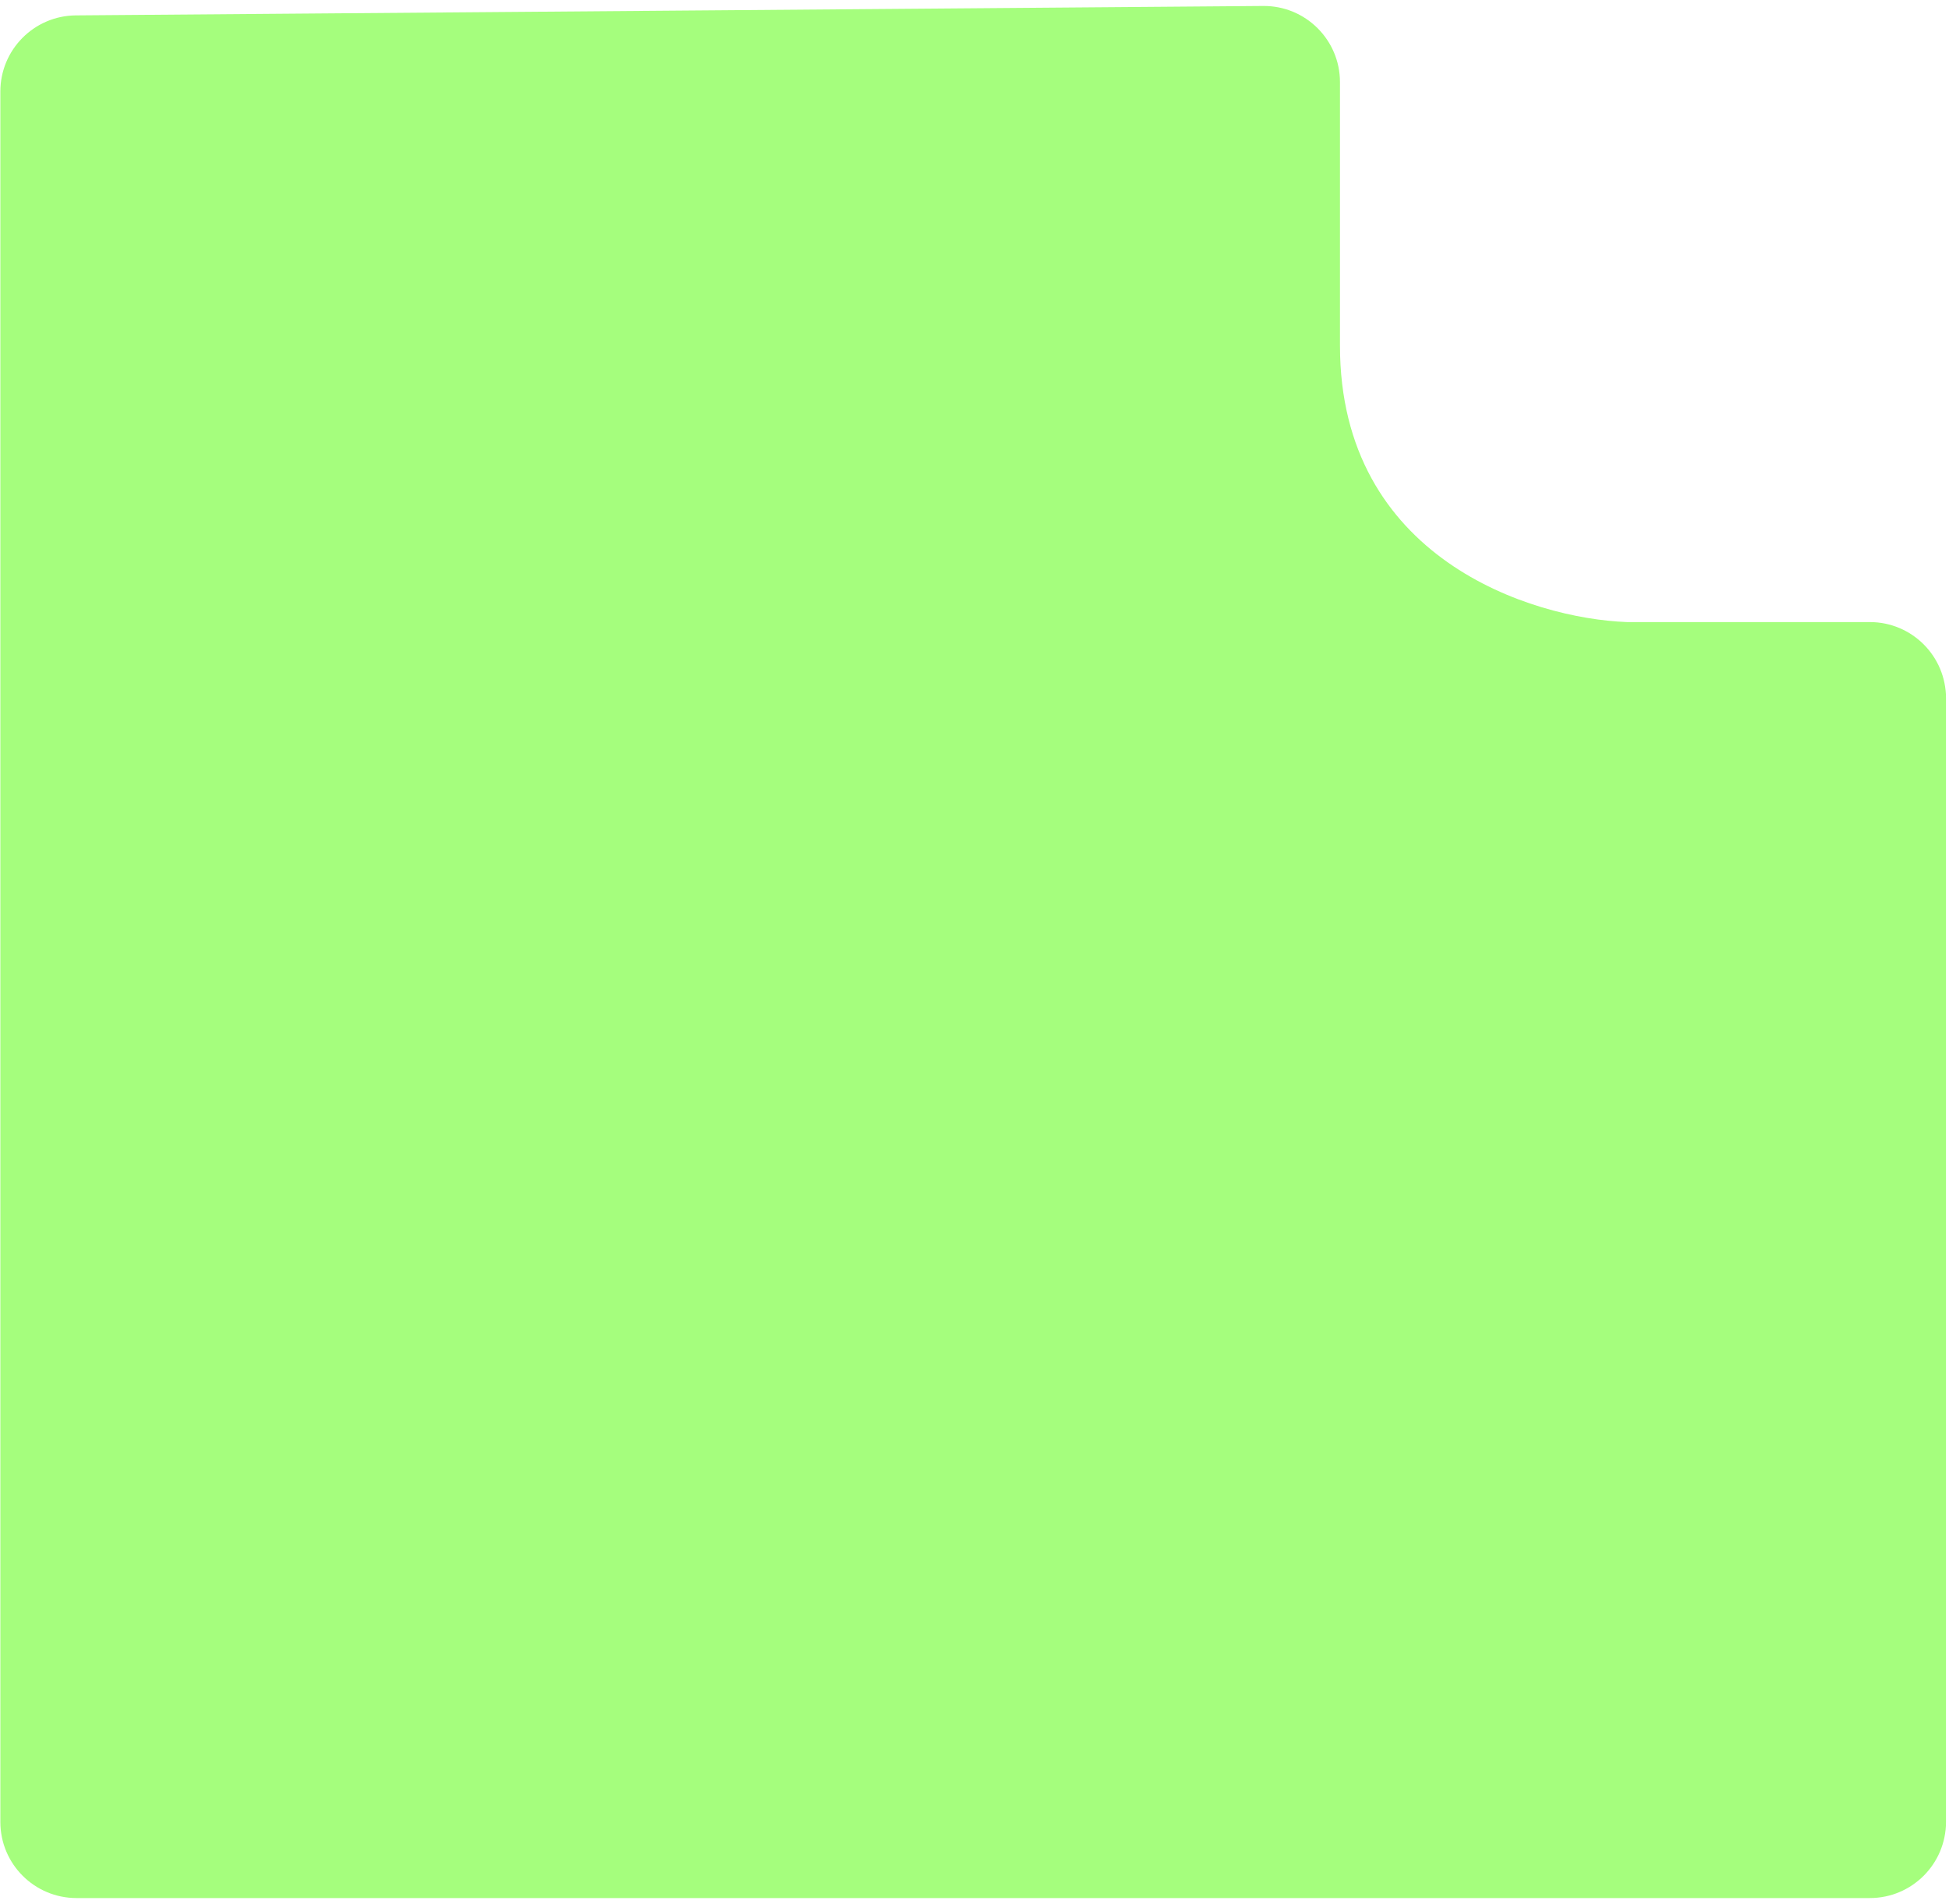
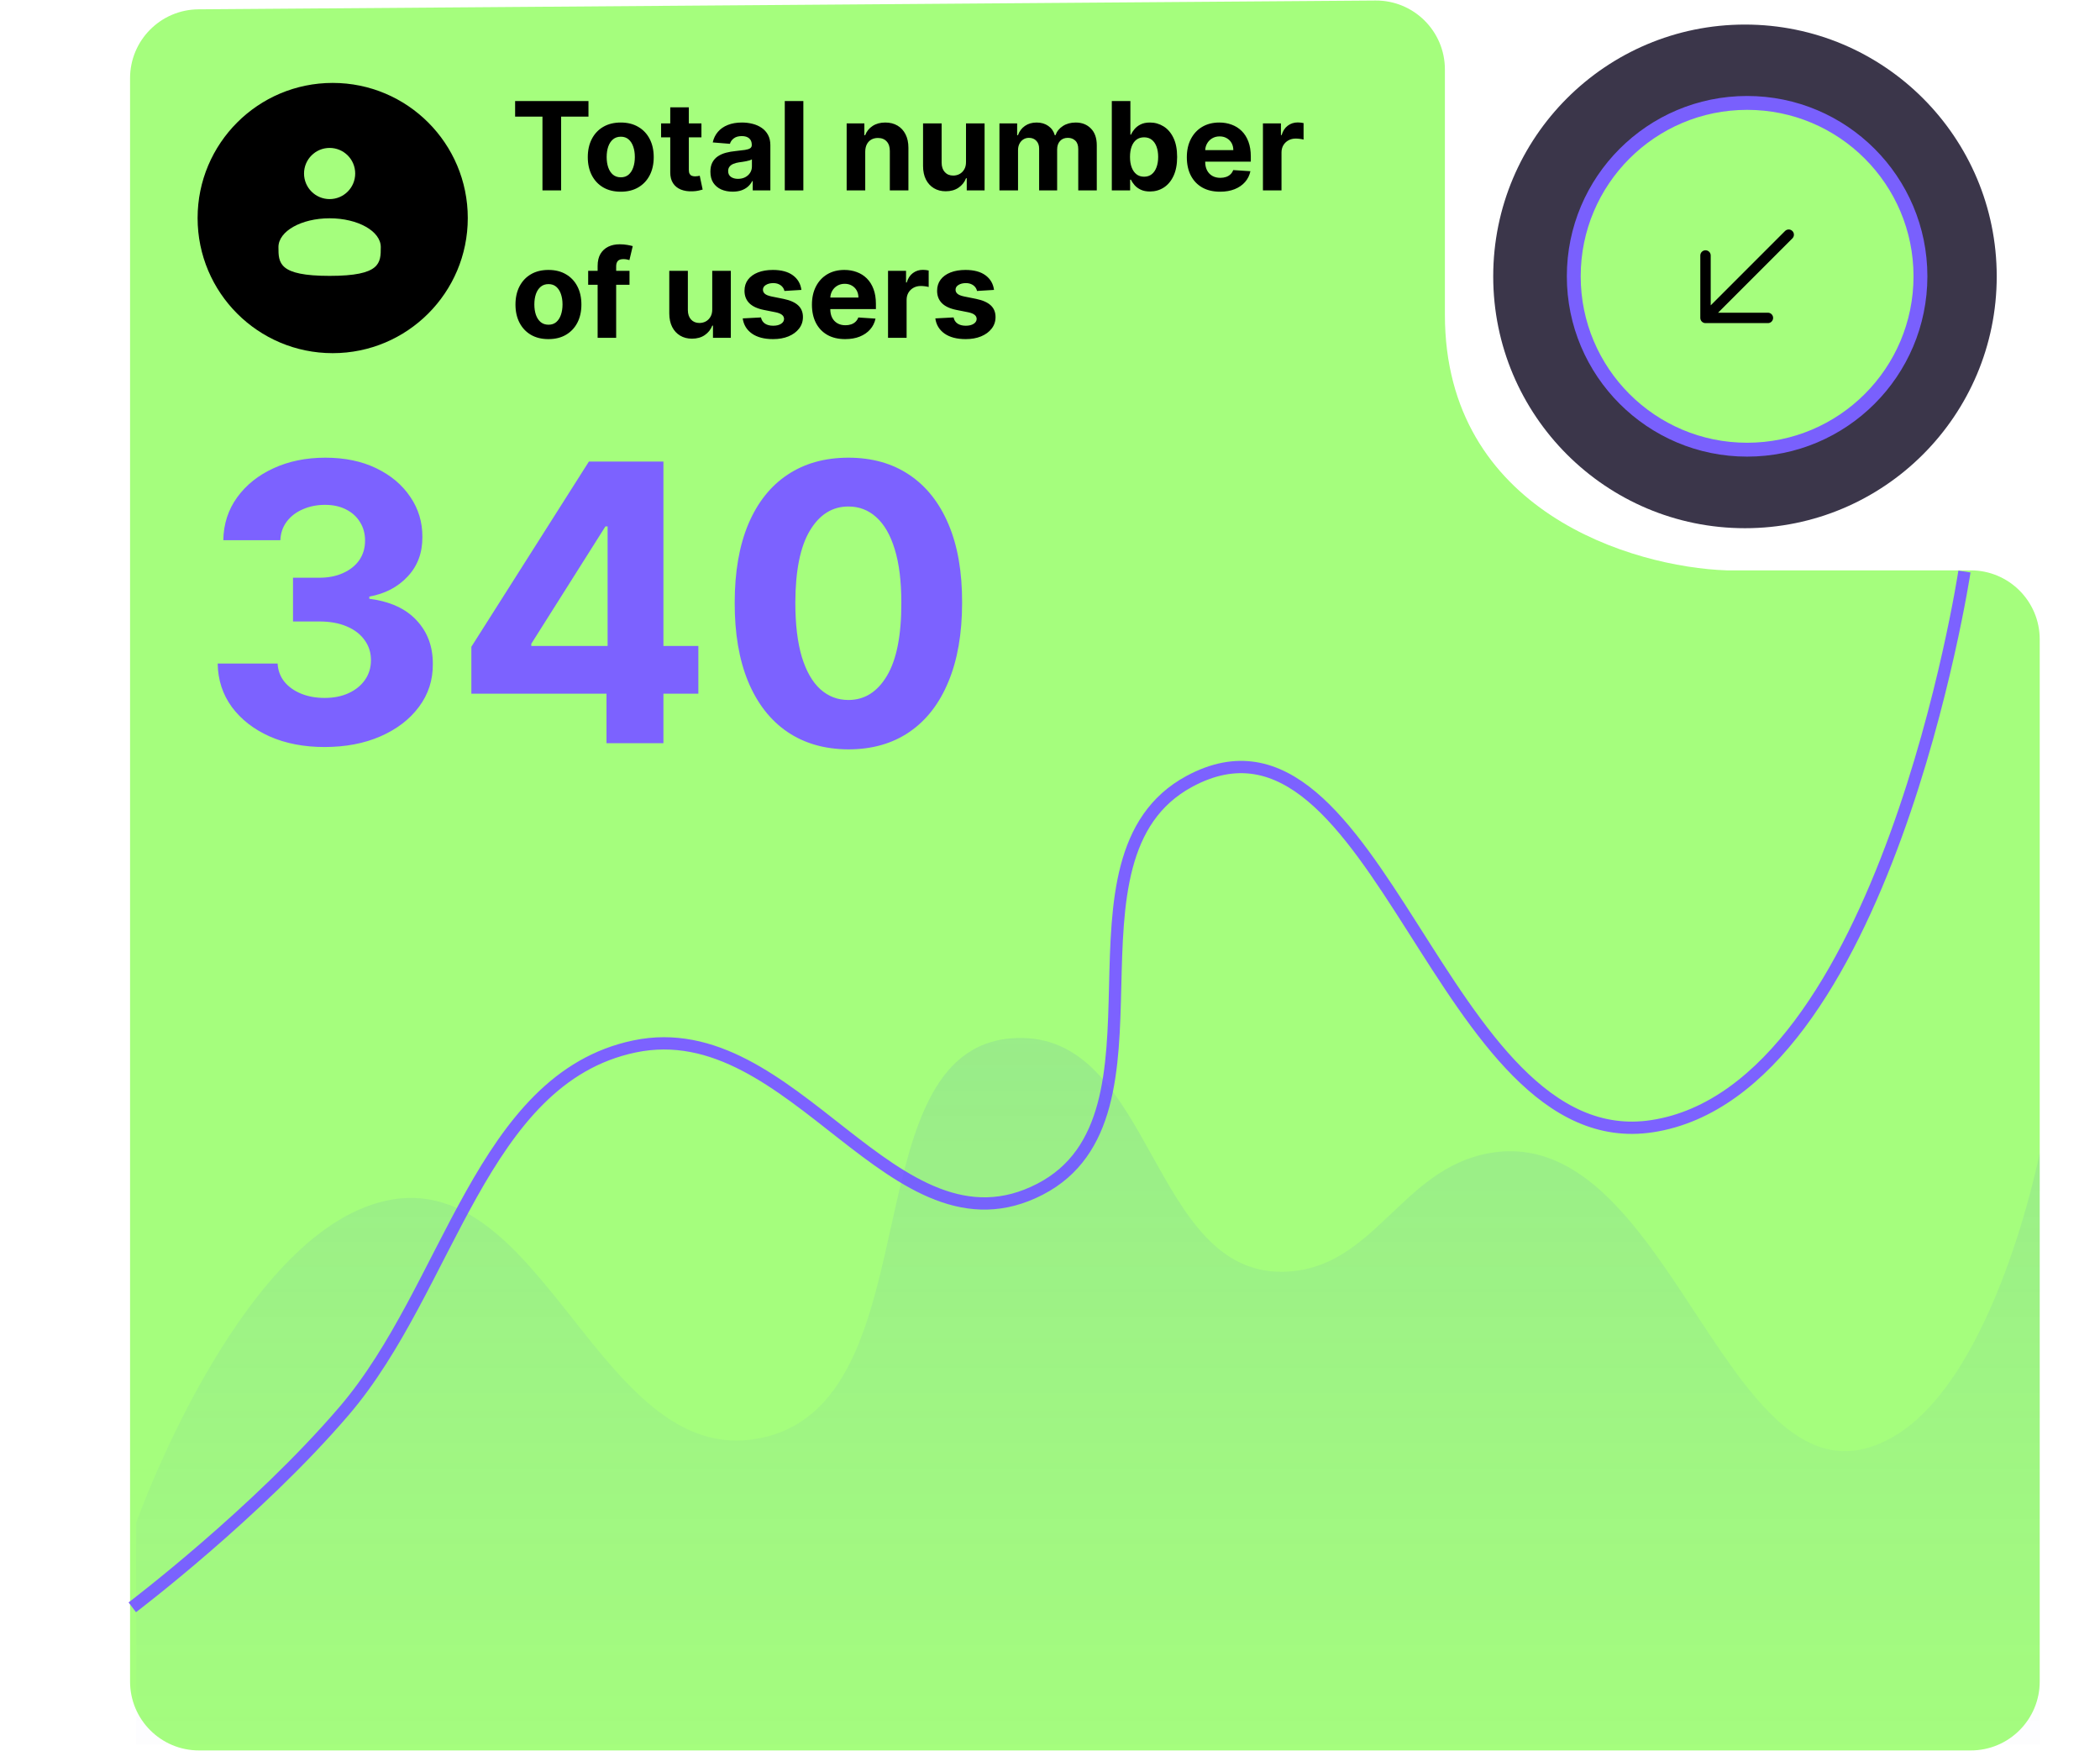
- <svg xmlns="http://www.w3.org/2000/svg" width="256" height="250" viewBox="0 0 256 250" fill="none">
-   <path d="M0.046 239.279V12.021C0.046 6.529 4.475 2.065 9.967 2.021L165.924 0.784C171.478 0.74 176.004 5.229 176.004 10.783V45.391C176.004 73.321 201.14 81.235 213.709 81.7H245.604C251.126 81.7 255.604 86.177 255.604 91.7V239.279C255.604 244.802 251.126 249.279 245.604 249.279H10.046C4.523 249.279 0.046 244.802 0.046 239.279Z" fill="#A5FE7D" />
+ <svg xmlns="http://www.w3.org/2000/svg" width="342" height="285" viewBox="0 0 342 285" fill="none">
+   <circle cx="284.181" cy="45" r="41" fill="#3B364A" />
+   <circle cx="284.529" cy="44.986" r="28.23" fill="#A5FE7D" stroke="#7960FD" stroke-width="2.258" />
+   <path d="M291.304 38.211L277.754 51.761M277.754 51.761V41.598M277.754 51.761H287.917" stroke="black" stroke-width="1.694" stroke-linecap="round" stroke-linejoin="round" />
+   <path d="M21.181 273.776V12.742C21.181 6.575 26.155 1.564 32.321 1.518L224.004 0.085C230.235 0.038 235.312 5.077 235.312 11.308V51.236C235.312 83.258 265.902 92.332 281.197 92.865H320.957C327.156 92.865 332.181 97.89 332.181 104.089V273.776C332.181 279.975 327.156 285 320.957 285H32.405C26.206 285 21.181 279.975 21.181 273.776Z" fill="#A5FE7D" />
+   <path d="M83.891 18.99V16.454H95.837V18.99H91.384V31H88.344V18.99H83.891ZM101.094 31.213C99.991 31.213 99.037 30.979 98.232 30.51C97.432 30.037 96.814 29.378 96.379 28.535C95.943 27.688 95.725 26.706 95.725 25.588C95.725 24.461 95.943 23.476 96.379 22.634C96.814 21.786 97.432 21.128 98.232 20.659C99.037 20.186 99.991 19.949 101.094 19.949C102.198 19.949 103.149 20.186 103.949 20.659C104.754 21.128 105.375 21.786 105.81 22.634C106.246 23.476 106.464 24.461 106.464 25.588C106.464 26.706 106.246 27.688 105.81 28.535C105.375 29.378 104.754 30.037 103.949 30.51C103.149 30.979 102.198 31.213 101.094 31.213ZM101.109 28.869C101.61 28.869 102.03 28.727 102.366 28.443C102.702 28.154 102.955 27.761 103.126 27.264C103.301 26.767 103.388 26.201 103.388 25.567C103.388 24.932 103.301 24.366 103.126 23.869C102.955 23.372 102.702 22.979 102.366 22.69C102.03 22.401 101.61 22.257 101.109 22.257C100.602 22.257 100.176 22.401 99.83 22.69C99.489 22.979 99.231 23.372 99.056 23.869C98.886 24.366 98.8 24.932 98.8 25.567C98.8 26.201 98.886 26.767 99.056 27.264C99.231 27.761 99.489 28.154 99.83 28.443C100.176 28.727 100.602 28.869 101.109 28.869ZM114.234 20.091V22.364H107.664V20.091H114.234ZM109.155 17.477H112.181V27.648C112.181 27.927 112.224 28.145 112.309 28.301C112.394 28.453 112.512 28.559 112.664 28.621C112.82 28.682 113 28.713 113.204 28.713C113.346 28.713 113.488 28.701 113.63 28.678C113.772 28.649 113.881 28.628 113.957 28.614L114.432 30.865C114.281 30.912 114.068 30.967 113.793 31.028C113.519 31.095 113.185 31.135 112.792 31.149C112.063 31.178 111.423 31.081 110.874 30.858C110.33 30.635 109.906 30.29 109.603 29.821C109.3 29.352 109.151 28.76 109.155 28.046V17.477ZM119.315 31.206C118.619 31.206 117.999 31.085 117.454 30.844C116.91 30.598 116.479 30.235 116.162 29.757C115.849 29.274 115.693 28.673 115.693 27.953C115.693 27.347 115.804 26.838 116.027 26.426C116.249 26.014 116.552 25.683 116.936 25.432C117.32 25.181 117.755 24.991 118.243 24.864C118.735 24.736 119.251 24.646 119.791 24.594C120.426 24.527 120.937 24.466 121.325 24.409C121.713 24.348 121.995 24.258 122.17 24.139C122.346 24.021 122.433 23.846 122.433 23.614V23.571C122.433 23.121 122.291 22.773 122.007 22.527C121.728 22.281 121.33 22.158 120.814 22.158C120.269 22.158 119.836 22.278 119.514 22.52C119.192 22.757 118.979 23.055 118.875 23.415L116.077 23.188C116.219 22.525 116.498 21.952 116.915 21.469C117.331 20.981 117.869 20.607 118.527 20.347C119.19 20.081 119.957 19.949 120.828 19.949C121.434 19.949 122.014 20.02 122.568 20.162C123.127 20.304 123.622 20.524 124.052 20.822C124.488 21.121 124.831 21.504 125.082 21.973C125.333 22.437 125.459 22.993 125.459 23.642V31H122.589V29.487H122.504C122.329 29.828 122.095 30.129 121.801 30.389C121.507 30.645 121.155 30.846 120.743 30.993C120.331 31.135 119.855 31.206 119.315 31.206ZM120.182 29.118C120.627 29.118 121.02 29.03 121.361 28.855C121.702 28.675 121.969 28.434 122.163 28.131C122.357 27.828 122.454 27.484 122.454 27.101V25.943C122.36 26.005 122.23 26.062 122.064 26.114C121.903 26.161 121.721 26.206 121.517 26.249C121.313 26.287 121.11 26.322 120.906 26.355C120.703 26.384 120.518 26.41 120.352 26.433C119.997 26.485 119.687 26.568 119.422 26.682C119.157 26.796 118.951 26.949 118.804 27.143C118.657 27.333 118.584 27.57 118.584 27.854C118.584 28.266 118.733 28.581 119.031 28.798C119.334 29.011 119.718 29.118 120.182 29.118ZM130.832 16.454V31H127.806V16.454H130.832ZM140.91 24.693V31H137.884V20.091H140.768V22.016H140.896C141.137 21.381 141.542 20.879 142.11 20.51C142.678 20.136 143.367 19.949 144.177 19.949C144.934 19.949 145.595 20.115 146.158 20.446C146.722 20.777 147.16 21.251 147.472 21.866C147.785 22.477 147.941 23.206 147.941 24.054V31H144.915V24.594C144.92 23.926 144.75 23.405 144.404 23.031C144.058 22.652 143.583 22.463 142.976 22.463C142.569 22.463 142.209 22.551 141.897 22.726C141.589 22.901 141.348 23.157 141.172 23.493C141.002 23.824 140.914 24.224 140.91 24.693ZM157.321 26.355V20.091H160.347V31H157.442V29.018H157.328C157.082 29.658 156.673 30.171 156.1 30.56C155.532 30.948 154.838 31.142 154.019 31.142C153.29 31.142 152.648 30.976 152.094 30.645C151.54 30.313 151.107 29.842 150.794 29.232C150.487 28.621 150.33 27.889 150.326 27.037V20.091H153.351V26.497C153.356 27.141 153.529 27.65 153.87 28.024C154.21 28.398 154.667 28.585 155.24 28.585C155.605 28.585 155.946 28.502 156.263 28.337C156.58 28.166 156.836 27.915 157.03 27.584C157.229 27.252 157.326 26.843 157.321 26.355ZM162.767 31V20.091H165.65V22.016H165.778C166.006 21.376 166.384 20.872 166.915 20.503C167.445 20.134 168.079 19.949 168.818 19.949C169.566 19.949 170.203 20.136 170.729 20.51C171.254 20.879 171.605 21.381 171.78 22.016H171.893C172.116 21.391 172.518 20.891 173.101 20.517C173.688 20.138 174.382 19.949 175.182 19.949C176.2 19.949 177.026 20.273 177.66 20.922C178.3 21.566 178.619 22.48 178.619 23.663V31H175.601V24.26C175.601 23.654 175.44 23.199 175.118 22.896C174.796 22.593 174.393 22.442 173.91 22.442C173.361 22.442 172.933 22.617 172.625 22.967C172.317 23.313 172.163 23.77 172.163 24.338V31H169.23V24.196C169.23 23.661 169.076 23.235 168.768 22.918C168.465 22.6 168.065 22.442 167.568 22.442C167.232 22.442 166.929 22.527 166.659 22.697C166.394 22.863 166.183 23.098 166.027 23.401C165.871 23.699 165.793 24.049 165.793 24.452V31H162.767ZM181.066 31V16.454H184.092V21.923H184.184C184.316 21.63 184.508 21.331 184.759 21.028C185.015 20.721 185.346 20.465 185.753 20.261C186.165 20.053 186.677 19.949 187.288 19.949C188.083 19.949 188.817 20.157 189.489 20.574C190.162 20.986 190.699 21.608 191.101 22.442C191.504 23.27 191.705 24.31 191.705 25.56C191.705 26.776 191.509 27.804 191.116 28.642C190.727 29.475 190.197 30.108 189.525 30.538C188.857 30.965 188.109 31.178 187.28 31.178C186.693 31.178 186.194 31.081 185.782 30.886C185.375 30.692 185.041 30.448 184.78 30.155C184.52 29.857 184.321 29.556 184.184 29.253H184.049V31H181.066ZM184.028 25.546C184.028 26.194 184.118 26.76 184.297 27.243C184.477 27.726 184.738 28.102 185.079 28.372C185.42 28.637 185.834 28.77 186.322 28.77C186.814 28.77 187.231 28.635 187.572 28.365C187.913 28.09 188.171 27.712 188.346 27.229C188.526 26.741 188.616 26.18 188.616 25.546C188.616 24.916 188.528 24.362 188.353 23.884C188.178 23.405 187.92 23.031 187.579 22.761C187.238 22.491 186.819 22.357 186.322 22.357C185.829 22.357 185.413 22.487 185.072 22.747C184.735 23.008 184.477 23.377 184.297 23.855C184.118 24.333 184.028 24.897 184.028 25.546ZM198.696 31.213C197.573 31.213 196.608 30.986 195.798 30.531C194.993 30.072 194.373 29.423 193.937 28.585C193.501 27.742 193.284 26.746 193.284 25.595C193.284 24.473 193.501 23.488 193.937 22.641C194.373 21.793 194.986 21.133 195.777 20.659C196.572 20.186 197.505 19.949 198.575 19.949C199.295 19.949 199.965 20.065 200.585 20.297C201.21 20.524 201.754 20.867 202.218 21.327C202.687 21.786 203.052 22.364 203.312 23.06C203.572 23.751 203.703 24.561 203.703 25.489V26.32H194.491V24.445H200.855C200.855 24.009 200.76 23.623 200.571 23.287C200.381 22.951 200.118 22.688 199.782 22.499C199.451 22.305 199.065 22.207 198.625 22.207C198.165 22.207 197.758 22.314 197.403 22.527C197.053 22.735 196.778 23.017 196.579 23.372C196.38 23.723 196.278 24.113 196.274 24.544V26.327C196.274 26.866 196.373 27.333 196.572 27.726C196.776 28.119 197.062 28.422 197.431 28.635C197.801 28.848 198.239 28.954 198.745 28.954C199.081 28.954 199.389 28.907 199.669 28.812C199.948 28.718 200.187 28.576 200.386 28.386C200.585 28.197 200.736 27.965 200.84 27.69L203.639 27.875C203.497 28.547 203.206 29.134 202.765 29.636C202.33 30.134 201.766 30.522 201.075 30.801C200.388 31.076 199.595 31.213 198.696 31.213ZM205.677 31V20.091H208.61V21.994H208.724C208.923 21.317 209.257 20.806 209.725 20.46C210.194 20.11 210.734 19.935 211.345 19.935C211.496 19.935 211.66 19.944 211.835 19.963C212.01 19.982 212.164 20.008 212.296 20.041V22.726C212.154 22.683 211.958 22.645 211.707 22.612C211.456 22.579 211.226 22.562 211.018 22.562C210.573 22.562 210.175 22.66 209.825 22.854C209.479 23.043 209.205 23.308 209.001 23.649C208.802 23.99 208.703 24.383 208.703 24.828V31H205.677ZM89.317 55.213C88.214 55.213 87.26 54.979 86.455 54.51C85.655 54.036 85.037 53.378 84.601 52.535C84.165 51.688 83.948 50.706 83.948 49.588C83.948 48.461 84.165 47.476 84.601 46.633C85.037 45.786 85.655 45.128 86.455 44.659C87.26 44.186 88.214 43.949 89.317 43.949C90.42 43.949 91.372 44.186 92.172 44.659C92.977 45.128 93.597 45.786 94.033 46.633C94.469 47.476 94.686 48.461 94.686 49.588C94.686 50.706 94.469 51.688 94.033 52.535C93.597 53.378 92.977 54.036 92.172 54.51C91.372 54.979 90.42 55.213 89.317 55.213ZM89.331 52.869C89.833 52.869 90.252 52.727 90.588 52.443C90.924 52.154 91.178 51.761 91.348 51.264C91.523 50.767 91.611 50.201 91.611 49.567C91.611 48.932 91.523 48.367 91.348 47.869C91.178 47.372 90.924 46.979 90.588 46.69C90.252 46.401 89.833 46.257 89.331 46.257C88.825 46.257 88.398 46.401 88.053 46.69C87.712 46.979 87.454 47.372 87.279 47.869C87.108 48.367 87.023 48.932 87.023 49.567C87.023 50.201 87.108 50.767 87.279 51.264C87.454 51.761 87.712 52.154 88.053 52.443C88.398 52.727 88.825 52.869 89.331 52.869ZM102.52 44.091V46.364H95.787V44.091H102.52ZM97.328 55V43.303C97.328 42.512 97.482 41.856 97.79 41.335C98.103 40.814 98.529 40.424 99.068 40.163C99.608 39.903 100.221 39.773 100.908 39.773C101.372 39.773 101.796 39.808 102.179 39.879C102.568 39.95 102.856 40.014 103.046 40.071L102.506 42.344C102.388 42.306 102.241 42.27 102.066 42.237C101.895 42.204 101.72 42.188 101.54 42.188C101.095 42.188 100.785 42.292 100.61 42.5C100.434 42.704 100.347 42.99 100.347 43.359V55H97.328ZM115.993 50.355V44.091H119.019V55H116.114V53.019H116C115.754 53.658 115.344 54.171 114.772 54.56C114.203 54.948 113.51 55.142 112.691 55.142C111.961 55.142 111.32 54.976 110.766 54.645C110.212 54.313 109.779 53.842 109.466 53.231C109.158 52.621 109.002 51.889 108.997 51.037V44.091H112.023V50.497C112.028 51.141 112.201 51.65 112.541 52.024C112.882 52.398 113.339 52.585 113.912 52.585C114.277 52.585 114.618 52.502 114.935 52.337C115.252 52.166 115.508 51.915 115.702 51.584C115.901 51.252 115.998 50.843 115.993 50.355ZM130.516 47.202L127.746 47.372C127.698 47.135 127.597 46.922 127.44 46.733C127.284 46.539 127.078 46.385 126.822 46.271C126.571 46.153 126.271 46.094 125.92 46.094C125.452 46.094 125.056 46.193 124.734 46.392C124.412 46.586 124.251 46.847 124.251 47.173C124.251 47.434 124.355 47.654 124.564 47.834C124.772 48.014 125.13 48.158 125.636 48.267L127.611 48.665C128.671 48.883 129.462 49.233 129.983 49.716C130.504 50.199 130.764 50.833 130.764 51.619C130.764 52.334 130.553 52.962 130.132 53.501C129.715 54.041 129.142 54.463 128.413 54.766C127.689 55.064 126.853 55.213 125.906 55.213C124.462 55.213 123.311 54.912 122.454 54.311C121.602 53.705 121.103 52.881 120.956 51.84L123.932 51.683C124.022 52.124 124.239 52.46 124.585 52.692C124.931 52.919 125.373 53.033 125.913 53.033C126.444 53.033 126.87 52.931 127.192 52.727C127.518 52.519 127.684 52.251 127.689 51.925C127.684 51.65 127.568 51.425 127.341 51.25C127.114 51.07 126.763 50.933 126.29 50.838L124.4 50.462C123.335 50.249 122.542 49.879 122.021 49.354C121.505 48.828 121.247 48.158 121.247 47.344C121.247 46.643 121.436 46.039 121.815 45.533C122.199 45.026 122.736 44.635 123.427 44.361C124.123 44.086 124.938 43.949 125.871 43.949C127.248 43.949 128.333 44.24 129.123 44.822C129.919 45.405 130.383 46.198 130.516 47.202ZM137.641 55.213C136.519 55.213 135.553 54.986 134.743 54.531C133.938 54.072 133.318 53.423 132.882 52.585C132.447 51.742 132.229 50.746 132.229 49.595C132.229 48.473 132.447 47.488 132.882 46.641C133.318 45.793 133.931 45.133 134.722 44.659C135.517 44.186 136.45 43.949 137.52 43.949C138.24 43.949 138.91 44.065 139.53 44.297C140.155 44.524 140.7 44.867 141.164 45.327C141.632 45.786 141.997 46.364 142.257 47.06C142.518 47.751 142.648 48.561 142.648 49.489V50.32H133.436V48.445H139.8C139.8 48.009 139.705 47.623 139.516 47.287C139.326 46.951 139.064 46.688 138.728 46.499C138.396 46.304 138.01 46.207 137.57 46.207C137.111 46.207 136.703 46.314 136.348 46.527C135.998 46.735 135.723 47.017 135.524 47.372C135.326 47.722 135.224 48.113 135.219 48.544V50.327C135.219 50.867 135.318 51.333 135.517 51.726C135.721 52.119 136.007 52.422 136.377 52.635C136.746 52.848 137.184 52.955 137.691 52.955C138.027 52.955 138.335 52.907 138.614 52.812C138.893 52.718 139.132 52.576 139.331 52.386C139.53 52.197 139.682 51.965 139.786 51.69L142.584 51.875C142.442 52.547 142.151 53.135 141.71 53.636C141.275 54.133 140.711 54.522 140.02 54.801C139.334 55.076 138.541 55.213 137.641 55.213ZM144.622 55V44.091H147.556V45.994H147.669C147.868 45.317 148.202 44.806 148.671 44.46C149.139 44.11 149.679 43.935 150.29 43.935C150.442 43.935 150.605 43.944 150.78 43.963C150.955 43.982 151.109 44.008 151.242 44.041V46.726C151.1 46.683 150.903 46.645 150.652 46.612C150.401 46.579 150.172 46.562 149.963 46.562C149.518 46.562 149.121 46.66 148.77 46.854C148.425 47.043 148.15 47.308 147.946 47.649C147.747 47.99 147.648 48.383 147.648 48.828V55H144.622ZM161.883 47.202L159.113 47.372C159.065 47.135 158.964 46.922 158.807 46.733C158.651 46.539 158.445 46.385 158.19 46.271C157.939 46.153 157.638 46.094 157.288 46.094C156.819 46.094 156.423 46.193 156.101 46.392C155.78 46.586 155.619 46.847 155.619 47.173C155.619 47.434 155.723 47.654 155.931 47.834C156.139 48.014 156.497 48.158 157.003 48.267L158.978 48.665C160.039 48.883 160.829 49.233 161.35 49.716C161.871 50.199 162.131 50.833 162.131 51.619C162.131 52.334 161.921 52.962 161.499 53.501C161.083 54.041 160.51 54.463 159.78 54.766C159.056 55.064 158.22 55.213 157.273 55.213C155.829 55.213 154.679 54.912 153.822 54.311C152.969 53.705 152.47 52.881 152.323 51.84L155.299 51.683C155.389 52.124 155.607 52.46 155.952 52.692C156.298 52.919 156.741 53.033 157.28 53.033C157.811 53.033 158.237 52.931 158.559 52.727C158.886 52.519 159.051 52.251 159.056 51.925C159.051 51.65 158.935 51.425 158.708 51.25C158.481 51.07 158.13 50.933 157.657 50.838L155.768 50.462C154.702 50.249 153.909 49.879 153.388 49.354C152.872 48.828 152.614 48.158 152.614 47.344C152.614 46.643 152.804 46.039 153.182 45.533C153.566 45.026 154.103 44.635 154.795 44.361C155.491 44.086 156.305 43.949 157.238 43.949C158.616 43.949 159.7 44.24 160.491 44.822C161.286 45.405 161.75 46.198 161.883 47.202Z" fill="black" />
+   <path d="M52.847 121.627C49.503 121.627 46.525 121.052 43.913 119.903C41.316 118.739 39.263 117.141 37.756 115.111C36.263 113.067 35.494 110.708 35.45 108.036H45.212C45.271 109.156 45.637 110.141 46.309 110.992C46.995 111.828 47.906 112.477 49.04 112.94C50.175 113.402 51.451 113.634 52.869 113.634C54.347 113.634 55.653 113.373 56.787 112.85C57.922 112.328 58.81 111.604 59.452 110.678C60.093 109.753 60.414 108.686 60.414 107.476C60.414 106.253 60.071 105.17 59.384 104.23C58.713 103.275 57.742 102.528 56.474 101.991C55.22 101.454 53.727 101.185 51.996 101.185H47.719V94.065H51.996C53.459 94.065 54.75 93.811 55.869 93.304C57.004 92.796 57.884 92.095 58.511 91.199C59.138 90.288 59.452 89.229 59.452 88.02C59.452 86.87 59.175 85.863 58.623 84.997C58.086 84.116 57.325 83.43 56.339 82.937C55.369 82.445 54.235 82.198 52.936 82.198C51.623 82.198 50.421 82.437 49.331 82.915C48.242 83.377 47.368 84.042 46.712 84.907C46.055 85.773 45.704 86.788 45.659 87.953H36.368C36.412 85.311 37.166 82.982 38.629 80.967C40.092 78.952 42.062 77.377 44.54 76.243C47.033 75.093 49.846 74.519 52.981 74.519C56.145 74.519 58.914 75.093 61.288 76.243C63.661 77.392 65.504 78.944 66.818 80.9C68.146 82.84 68.803 85.019 68.788 87.438C68.803 90.005 68.004 92.147 66.392 93.863C64.795 95.58 62.713 96.67 60.146 97.132V97.491C63.519 97.924 66.087 99.095 67.848 101.006C69.624 102.901 70.505 105.275 70.49 108.126C70.505 110.738 69.751 113.059 68.228 115.089C66.721 117.119 64.639 118.716 61.982 119.881C59.325 121.045 56.28 121.627 52.847 121.627ZM76.765 112.94V105.305L95.908 75.145H102.491V85.713H98.595L86.527 104.812V105.17H113.73V112.94H76.765ZM98.774 121V110.611L98.953 107.23V75.145H108.043V121H98.774ZM138.169 122.008C134.318 121.993 131.004 121.045 128.228 119.164C125.466 117.283 123.339 114.559 121.847 110.992C120.369 107.424 119.638 103.133 119.652 98.118C119.652 93.117 120.391 88.856 121.869 85.333C123.362 81.81 125.489 79.131 128.25 77.295C131.027 75.444 134.333 74.519 138.169 74.519C142.005 74.519 145.304 75.444 148.065 77.295C150.842 79.146 152.976 81.833 154.469 85.355C155.961 88.863 156.7 93.117 156.685 98.118C156.685 103.148 155.939 107.447 154.446 111.014C152.969 114.582 150.849 117.306 148.088 119.186C145.326 121.067 142.02 122.008 138.169 122.008ZM138.169 113.97C140.796 113.97 142.893 112.649 144.46 110.007C146.028 107.365 146.804 103.402 146.789 98.118C146.789 94.64 146.431 91.744 145.714 89.43C145.013 87.117 144.013 85.378 142.714 84.213C141.43 83.049 139.915 82.467 138.169 82.467C135.557 82.467 133.467 83.773 131.9 86.385C130.332 88.997 129.541 92.908 129.526 98.118C129.526 101.64 129.877 104.581 130.579 106.939C131.295 109.283 132.303 111.044 133.601 112.223C134.9 113.387 136.423 113.97 138.169 113.97Z" fill="#7C62FF" />
+   <path d="M21.544 261.699C21.544 261.699 41.828 246.341 56.081 229.676C73.222 209.634 78.328 175.633 103.301 170.383C129.423 164.891 145.535 205.957 169.384 193.62C192.475 181.676 170.803 139.577 193.699 127.22C224.563 110.562 234.627 188.646 269.072 183.359C307.095 177.523 319.924 93.055 319.924 93.055" stroke="#7C62FF" stroke-width="2" />
+   <path d="M61.532 195.829C38.284 202.496 22.181 247.927 22.181 247.927V284H332.181V187.718C332.181 187.718 325.03 224.192 308.4 233.889C281.508 249.57 272.79 182.617 242.719 187.718C228.057 190.205 223.862 206.742 209.03 207.06C187.572 207.519 187.744 169.063 166.281 169C138.185 168.918 152.293 226.78 124.948 233.889C97.501 241.024 88.823 188.003 61.532 195.829Z" fill="url(#paint0_linear_1358_2263)" />
+   <rect x="32.181" y="13.5" width="44" height="44" rx="22" fill="black" />
+   <path d="M53.68 32.417C55.981 32.417 57.847 30.551 57.847 28.25C57.847 25.949 55.981 24.084 53.68 24.084C51.379 24.084 49.514 25.949 49.514 28.25C49.514 30.551 51.379 32.417 53.68 32.417Z" fill="#A5FE7D" />
+   <path d="M62.013 40.229C62.013 42.818 62.013 44.917 53.68 44.917C45.347 44.917 45.347 42.818 45.347 40.229C45.347 37.641 49.078 35.542 53.68 35.542C58.282 35.542 62.013 37.641 62.013 40.229Z" fill="#A5FE7D" />
+   <defs>
+     <linearGradient id="paint0_linear_1358_2263" x1="177.181" y1="169" x2="177.181" y2="284" gradientUnits="userSpaceOnUse">
+       <stop stop-color="#4169E1" stop-opacity="0.12" />
+       <stop offset="1" stop-color="#4169E1" stop-opacity="0.01" />
+     </linearGradient>
+   </defs>
</svg>
